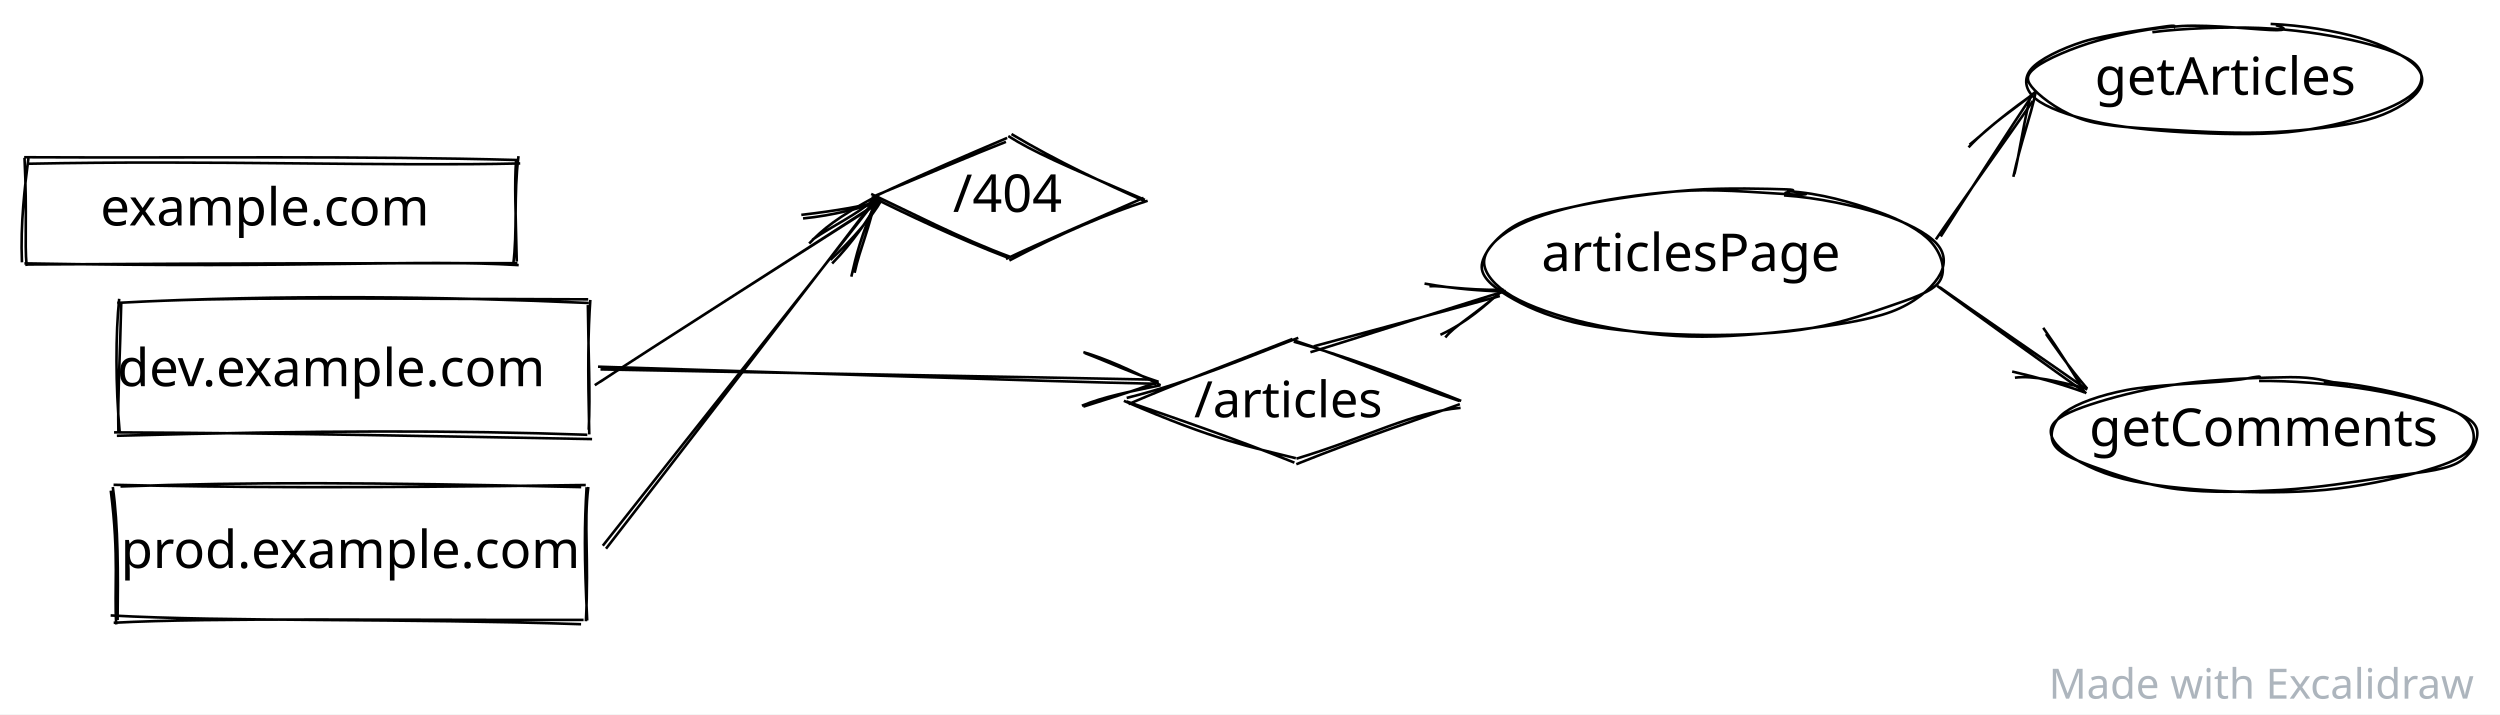
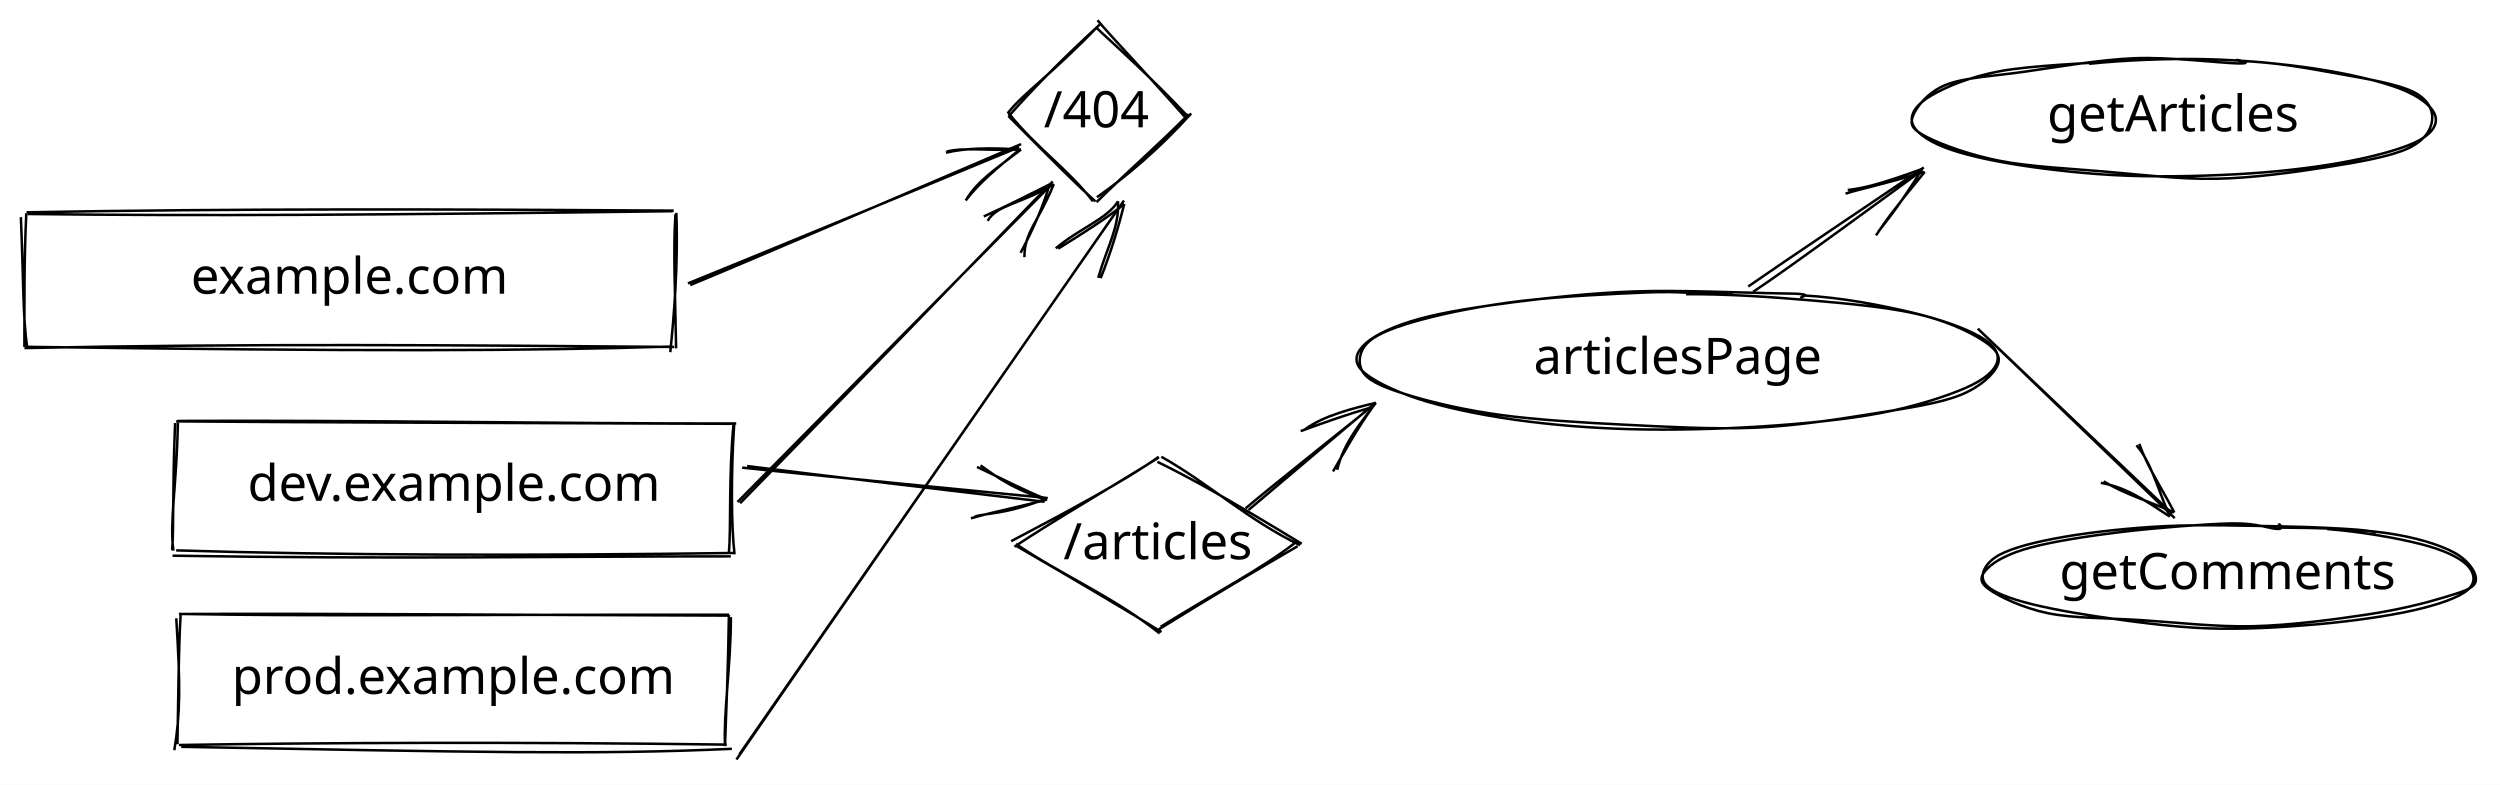
- <svg xmlns="http://www.w3.org/2000/svg" version="1.1" viewBox="0 0 956.641 273.34">
+ <svg xmlns="http://www.w3.org/2000/svg" version="1.1" viewBox="0 0 992.008 311.395">
  <defs>
    <style>
      @font-face {
        font-family: "Virgil";
        src: url("https://excalidraw.com/FG_Virgil.woff2");
      }
      @font-face {
        font-family: "Cascadia";
        src: url("https://excalidraw.com/Cascadia.woff2");
      }
    </style>
  </defs>
-   <rect x="0" y="0" width="956.641" height="273.34" fill="#ffffff" />
-   <g transform="translate(10 60.72266) rotate(0 93.75586 20.0625)">
-     <path d="M0.897 1.934 C69.774 0.501, 139.109 2.994, 189.057 1.82 M-0.755 -0.554 C64.576 -0.236, 128.19 -1.136, 188.447 0.518 M188.407 -0.973 C186.524 13.855, 188.039 27.964, 186.363 40.706 M187.48 0.564 C186.817 9.754, 187.301 19.698, 187.745 39.353 M188.486 40.723 C147.432 38.379, 111.832 42.085, -0.658 40.048 M187.972 39.977 C139.407 39.99, 90.886 39.965, 0.305 40.489 M-1.606 39.651 C-2.239 24.77, -0.47 10.367, 0.873 -0.089 M0.2 41.066 C-0.69 31.379, 0.466 22.482, -0.62 -0.331" stroke="#000000" stroke-width="1" fill="none" />
+   <rect x="0" y="0" width="992.008" height="311.395" fill="#ffffff" />
+   <g transform="translate(10 84.22266) rotate(0 128.7109 26.82617)">
+     <path d="M1.025 0.694 C70.242 1.535, 138.74 1.1, 256.918 -0.417 M0.541 0.02 C83.766 -1.509, 167.261 -1.234, 257.335 -0.65 M258.37 0.241 C259.196 20.706, 257.352 42.097, 255.974 55.523 M258.023 0.799 C257.094 15.318, 257.862 30.11, 258.29 54.012 M256.116 53.292 C198.202 55.096, 134.968 55.252, 1.221 53.407 M257.536 53.446 C172.637 52.734, 87.134 52.032, -0.291 53.89 M0.829 53.886 C-0.971 41.949, -0.634 27.435, -1.722 1.963 M-0.323 53.445 C-0.243 38.52, -0.532 20.724, 0.434 0.428" stroke="#000000" stroke-width="1" fill="none" />
  </g>
-   <g transform="translate(41.35352 68.28516) rotate(0 60 12.5)">
+   <g transform="translate(78.71094 98.54883) rotate(0 60 12.5)">
    <text x="60" y="18" font-family="Virgil, Segoe UI Emoji" font-size="20px" fill="#000000" text-anchor="middle" style="white-space: pre;" direction="ltr">example.com</text>
  </g>
-   <g transform="translate(45.5 115.0977) rotate(0 89.9707 25.5)">
-     <path d="M1.01 0.726 C42.303 -1.635, 87.429 -0.772, 179.583 -0.552 M-0.684 0.805 C62.178 -2.566, 124.76 -1.599, 179.773 0.844 M179.449 1.631 C179.608 19.83, 180.48 35.491, 179.777 49.332 M180.389 -0.328 C179.547 12.194, 179.354 24.763, 179.986 51.125 M181.061 52.924 C124.452 51.887, 67.894 50.674, -1.86 50.347 M179.244 51.274 C128.798 49.531, 77.064 49.526, -0.785 51.656 M-0.206 50.075 C-0.493 36.087, 0.43 21.974, 0.913 0.334 M0.314 50.4 C-1.327 32.725, -1.274 12.181, 0.114 -0.757" stroke="#000000" stroke-width="1" fill="none" />
+   <g transform="translate(69.14453 167.4023) rotate(0 111.002 25.82422)">
+     <path d="M1.295 -0.383 C75.969 -0.739, 153.303 0.722, 222.991 0.639 M0.765 -0.194 C58.651 0.252, 119.21 0.361, 221.146 0.766 M221.948 0.654 C219.927 21.269, 220.995 42.083, 220.076 52.025 M222.207 0.672 C220.887 20.223, 221.023 41.515, 222.324 52.559 M220.84 53.365 C154.634 53.326, 86.223 54.557, -0.68 53.095 M222.602 52.009 C143.143 53.128, 64.4 52.964, 0.752 50.99 M-0.307 51.089 C-1.983 40.179, 0.94 26.013, 1.455 0.383 M-0.838 50.959 C-0.082 40.803, -0.812 28.544, 0.334 0.451" stroke="#000000" stroke-width="1" fill="none" />
  </g>
-   <g transform="translate(49.20312 129.7695) rotate(0 77.5 12.5)">
+   <g transform="translate(102.6465 180.7266) rotate(0 77.5 12.5)">
    <text x="77.5" y="18" font-family="Virgil, Segoe UI Emoji" font-size="20px" fill="#000000" text-anchor="middle" style="white-space: pre;" direction="ltr">dev.example.com</text>
  </g>
-   <g transform="translate(44.13086 186.3398) rotate(0 89.9707 25.5)">
-     <path d="M1.981 -0.182 C50.449 -1.932, 96.428 -1.84, 178.268 0.058 M-0.675 -0.831 C44.504 0.193, 87.403 0.536, 180.014 -0.751 M180.994 0.016 C179.239 14.654, 181.28 26.274, 180.071 51.379 M180.338 0.092 C179.502 13.7, 179.37 26.867, 180.567 51.085 M178.221 52.52 C111.411 50.257, 42.349 51.604, -1.79 49.161 M179.181 50.863 C108.277 51.061, 37.545 49.924, -0.631 51.966 M0.354 52.608 C-0.53 39.431, 1.519 27.086, -1.742 1.403 M0.876 50.918 C1.079 33.335, 1.15 14.674, -0.97 0.018" stroke="#000000" stroke-width="1" fill="none" />
+   <g transform="translate(71.08984 243.6016) rotate(0 108.8008 26.24219)">
+     <path d="M-0.092 0.006 C54.525 1.023, 112.023 0.2, 218.255 0.33 M0.444 0.032 C63.703 -0.219, 126.197 0.397, 217.785 0.675 M218.936 1.27 C218.967 20.139, 215.879 39.617, 216.62 52.466 M218.137 0.435 C217.879 20.078, 216.952 42.898, 216.616 51.902 M219.321 53.526 C166.671 55.976, 116.145 54.84, 0.819 52.739 M217.316 51.86 C135.302 50.754, 54.026 51.09, -0.065 52.02 M-1.923 54.084 C0.461 39.572, 0.547 29.2, -1.146 1.737 M-0.685 51.709 C-0.299 32.439, -0.263 14.635, 0.583 0.48" stroke="#000000" stroke-width="1" fill="none" />
  </g>
-   <g transform="translate(50.60156 199.3398) rotate(0 83.5 12.5)">
+   <g transform="translate(96.39062 257.3438) rotate(0 83.5 12.5)">
    <text x="83.5" y="18" font-family="Virgil, Segoe UI Emoji" font-size="20px" fill="#000000" text-anchor="middle" style="white-space: pre;" direction="ltr">prod.example.com</text>
  </g>
-   <g transform="translate(431.2461 130.1836) rotate(0 63.80664 23.40234)">
-     <path d="M63.8 0.546 C83.112 6.03, 102.68 13.084, 127.893 23.227 M64.065 0.116 C86.357 7.414, 107.402 16.709, 127.3 23.28 M127.655 25.886 C109.044 27.558, 92.515 36.956, 64.845 45.328 M127.373 24.469 C108.768 31.31, 91.693 36.72, 64.798 47.449 M64.617 45.163 C48.129 41.036, 34.039 38.544, -1.194 23.189 M64.068 46.849 C40.022 37.154, 17.746 29.582, -0.185 23.405 M-0.115 22.083 C23.725 16.237, 48.709 5.435, 65.557 -0.906 M0.56 24.462 C18.747 16.626, 36.563 10.034, 63.338 -0.488" stroke="#000000" stroke-width="1" fill="none" />
+   <g transform="translate(399.3516 10) rotate(0 35.70508 35.0293)">
+     <path d="M36.137 -1.97 C43.215 6.373, 50.046 13.035, 71.185 36.796 M35.391 0.749 C45.533 10.154, 57.29 20.647, 71.486 35.659 M73.325 35.004 C60.891 48.804, 47.333 60.325, 35.911 68.248 M72.334 35.301 C60.682 47.177, 48.404 57.685, 35.763 70.207 M34.318 69.891 C24.942 57.539, 11.978 48.794, 0.761 34.758 M35.338 69.946 C27.606 63.006, 20.008 55.418, 0.798 36.048 M0.484 34.959 C7.01 26.625, 16.99 20.495, 36.949 -0.23 M0.895 36.128 C10.018 25.806, 20.814 14.664, 36.917 -0.154" stroke="#000000" stroke-width="1" fill="none" />
  </g>
-   <g transform="translate(453.9629 142.6895) rotate(0 39 12)">
-     <text x="39" y="17" font-family="Virgil, Segoe UI Emoji" font-size="19.234px" fill="#000000" text-anchor="middle" style="white-space: pre;" direction="ltr">/articles</text>
-   </g>
-   <g>
-     <g transform="translate(228.8354 141.3401) rotate(0 106.8002 2.240987)">
-       <path d="M0.955 0.009 C36.183 0.763, 176.244 3.118, 211.234 3.901 M-0.003 -1.032 C35.632 -0.007, 178.058 4.866, 213.604 5.514" stroke="#000000" stroke-width="1" fill="none" />
-     </g>
-     <g transform="translate(228.8354 141.3401) rotate(0 106.8002 2.240987)">
-       <path d="M185.158 13.913 C193.648 10.386, 203.202 8.607, 215.242 6.071 M185.709 14.271 C194.763 11.367, 202.937 8.967, 214.472 4.743" stroke="#000000" stroke-width="1" fill="none" />
-     </g>
-     <g transform="translate(228.8354 141.3401) rotate(0 106.8002 2.240987)">
-       <path d="M185.719 -6.601 C193.941 -4.202, 203.333 -0.058, 215.242 6.071 M186.269 -6.243 C195.231 -2.85, 203.233 1.049, 214.472 4.743" stroke="#000000" stroke-width="1" fill="none" />
-     </g>
-   </g>
-   <g transform="translate(333.8594 52.96875) rotate(0 51.67188 22.63477)">
-     <path d="M53.196 -1.67 C70.807 8.837, 89.088 17.36, 104.451 24.099 M51.963 -0.9 C61.348 5.026, 72.226 9.881, 104.234 23.502 M105.295 23.847 C89.59 28.954, 72.499 36.104, 52.379 46.716 M103.76 22.736 C83.85 31.515, 63.974 39.978, 51.076 46.134 M53.136 45.47 C33.989 38.48, 13.223 27.591, -0.501 21.239 M51.867 45.672 C32.562 38.288, 12.645 28.866, 0.157 22.605 M0.863 22 C19.324 14.417, 38.795 6.095, 51.077 1.305 M-0.248 22.749 C18.806 13.669, 39.548 4.937, 51.522 -0.192" stroke="#000000" stroke-width="1" fill="none" />
-   </g>
-   <g transform="translate(360.0312 63.10352) rotate(0 25.5 12.5)">
+   <g transform="translate(409.5566 32.5293) rotate(0 25.5 12.5)">
    <text x="25.5" y="18" font-family="Virgil, Segoe UI Emoji" font-size="20px" fill="#000000" text-anchor="middle" style="white-space: pre;" direction="ltr">/404</text>
  </g>
  <g>
-     <g transform="translate(228.0781 147.6914) rotate(0 53.90855 -35.34495)">
-       <path d="M-0.478 -0.301 C17.044 -11.826, 88.276 -57.352, 106.138 -68.711 M1.471 -1.504 C19.265 -13.399, 90.929 -58.936, 108.296 -70.389" stroke="#000000" stroke-width="1" fill="none" />
+     <g transform="translate(272.8438 112.3906) rotate(0 66.22359 -27.24268)">
+       <path d="M1.039 0.725 C23.083 -8.323, 110.56 -45.879, 132.322 -55.211 M0.125 0.06 C22.032 -8.757, 109.777 -44.94, 131.526 -54.001" stroke="#000000" stroke-width="1" fill="none" />
    </g>
-     <g transform="translate(228.0781 147.6914) rotate(0 53.90855 -35.34495)">
-       <path d="M89.683 -48.234 C98.461 -56.413, 105.836 -65.025, 109.101 -70.907 M90.341 -46.868 C97.982 -54.578, 104.452 -64.125, 107.795 -70.264" stroke="#000000" stroke-width="1" fill="none" />
+     <g transform="translate(272.8438 112.3906) rotate(0 66.22359 -27.24268)">
+       <path d="M110.613 -33.253 C115.262 -40.811, 121.915 -45.034, 132.293 -53.052 M110.335 -32.842 C115.925 -40.117, 122.935 -45.782, 131.756 -53.084" stroke="#000000" stroke-width="1" fill="none" />
    </g>
-     <g transform="translate(228.0781 147.6914) rotate(0 53.90855 -35.34495)">
-       <path d="M78.547 -65.471 C91.662 -66.989, 103.312 -68.986, 109.101 -70.907 M79.205 -64.105 C90.916 -65.232, 101.612 -68.238, 107.795 -70.264" stroke="#000000" stroke-width="1" fill="none" />
+     <g transform="translate(272.8438 112.3906) rotate(0 66.22359 -27.24268)">
+       <path d="M102.763 -52.214 C109.659 -54.06, 118.704 -52.504, 132.293 -53.052 M102.486 -51.803 C110.33 -53.643, 119.606 -53.838, 131.756 -53.084" stroke="#000000" stroke-width="1" fill="none" />
    </g>
  </g>
  <g>
-     <g transform="translate(231.4609 210.125) rotate(0 51.8711 -67.74952)">
-       <path d="M0.436 -0.167 C18.041 -22.815, 87.397 -112.76, 104.536 -135.332 M-0.794 -1.301 C16.806 -23.804, 86.773 -111.668, 103.938 -133.866" stroke="#000000" stroke-width="1" fill="none" />
+     <g transform="translate(292.8359 198.6523) rotate(0 62.34892 -62.80456)">
+       <path d="M0.837 1.033 C21.737 -20.232, 104.513 -105.593, 124.88 -126.642 M-0.182 0.529 C20.69 -20.68, 103.501 -104.204, 124.445 -125.505" stroke="#000000" stroke-width="1" fill="none" />
    </g>
-     <g transform="translate(231.4609 210.125) rotate(0 51.8711 -67.74952)">
-       <path d="M94.301 -104.254 C96.178 -112.352, 97.696 -119.24, 104.649 -135.459 M95.553 -105.728 C97.61 -115.291, 101.814 -124.016, 103.342 -134.073" stroke="#000000" stroke-width="1" fill="none" />
+     <g transform="translate(292.8359 198.6523) rotate(0 62.34892 -62.80456)">
+       <path d="M113.655 -96.609 C113.661 -106.767, 119.178 -110.39, 125.304 -125.593 M112.128 -98.337 C117.209 -107.757, 121.365 -117.411, 123.603 -125.457" stroke="#000000" stroke-width="1" fill="none" />
    </g>
-     <g transform="translate(231.4609 210.125) rotate(0 51.8711 -67.74952)">
-       <path d="M78.169 -116.937 C83.477 -122.442, 88.368 -126.679, 104.649 -135.459 M79.42 -118.412 C86.908 -123.631, 96.61 -128.033, 103.342 -134.073" stroke="#000000" stroke-width="1" fill="none" />
+     <g transform="translate(292.8359 198.6523) rotate(0 62.34892 -62.80456)">
+       <path d="M99.055 -111.031 C102.926 -117.585, 112.193 -117.504, 125.304 -125.593 M97.529 -112.758 C107.5 -117.285, 116.663 -121.993, 123.603 -125.457" stroke="#000000" stroke-width="1" fill="none" />
    </g>
  </g>
-   <g transform="translate(568.0195 72.48828) rotate(0 87.78125 28.24609)">
-     <path d="M114.638 2.279 C127.623 3.138, 141.704 6.225, 151.442 9.302 C161.18 12.378, 169.381 16.646, 173.065 20.738 C176.749 24.83, 176.436 29.51, 173.546 33.854 C170.656 38.198, 164.559 43.505, 155.726 46.802 C146.894 50.1, 133.46 52.06, 120.55 53.639 C107.641 55.219, 91.729 56.684, 78.268 56.279 C64.807 55.873, 51.063 53.775, 39.786 51.205 C28.509 48.636, 17.258 44.783, 10.606 40.861 C3.953 36.94, -0.201 32.02, -0.128 27.674 C-0.056 23.329, 4.597 18.463, 11.042 14.789 C17.487 11.115, 27.294 8.017, 38.543 5.628 C49.792 3.239, 65.258 1.073, 78.535 0.454 C91.813 -0.166, 110.949 1.689, 118.208 1.912 C125.468 2.136, 122.487 1.482, 122.091 1.793 M115.736 0.654 C128.412 1.338, 140.834 5.055, 150.032 8.299 C159.229 11.544, 166.906 15.633, 170.919 20.121 C174.932 24.608, 176.924 31.076, 174.109 35.224 C171.293 39.373, 162.908 41.923, 154.026 45.012 C145.145 48.101, 133.361 51.994, 120.82 53.758 C108.279 55.522, 92.517 55.923, 78.779 55.596 C65.04 55.269, 49.606 54.03, 38.39 51.796 C27.173 49.562, 18.051 45.863, 11.481 42.19 C4.91 38.516, -0.906 34.387, -1.032 29.754 C-1.158 25.121, 4.399 18.344, 10.726 14.39 C17.054 10.435, 25.55 8.387, 36.935 6.03 C48.321 3.672, 65.96 1.256, 79.04 0.247 C92.12 -0.763, 109.429 -0.223, 115.416 -0.026 C121.403 0.17, 115.718 0.908, 114.963 1.426" stroke="#000000" stroke-width="1" fill="none" />
+   <g>
+     <g transform="translate(292.8281 300.3594) rotate(0 76.27429 -109.8763)">
+       <path d="M0.561 -1.035 C25.968 -37.85, 127.889 -184.388, 153.152 -220.788 M-0.604 1.035 C24.607 -35.638, 126.476 -182.505, 152.352 -219.576" stroke="#000000" stroke-width="1" fill="none" />
+     </g>
+     <g transform="translate(292.8281 300.3594) rotate(0 76.27429 -109.8763)">
+       <path d="M142.955 -190.105 C146.381 -202.25, 151.394 -210.187, 150.792 -220.483 M143.914 -189.961 C148.088 -200.533, 150.926 -210.091, 153.29 -219.411" stroke="#000000" stroke-width="1" fill="none" />
+     </g>
+     <g transform="translate(292.8281 300.3594) rotate(0 76.27429 -109.8763)">
+       <path d="M126.107 -201.821 C135.598 -209.833, 146.668 -213.559, 150.792 -220.483 M127.066 -201.676 C137.219 -208.045, 146.003 -213.467, 153.29 -219.411" stroke="#000000" stroke-width="1" fill="none" />
+     </g>
  </g>
-   <g transform="translate(587.5254 85.71289) rotate(0 59.5 12.5)">
+   <g transform="translate(403.0078 182.4961) rotate(0 56.42578 33.91211)">
+     <path d="M57.825 -1.251 C76.503 9.217, 91.989 23.74, 112.894 33.855 M56.231 0.745 C69.008 7.026, 81.72 13.939, 113.538 33.278 M111.475 32.463 C96.33 44.112, 81.313 51.388, 57.522 66.219 M111.898 34.24 C95.427 43.811, 76.948 54.752, 56.83 67.231 M57.15 68.842 C38.55 54.113, 17.838 45.484, 0.134 33.343 M57.879 68.275 C44.663 60.104, 30.705 51.793, -0.108 33.91 M-1.798 32.259 C20.157 20.721, 44.186 7.86, 56.787 -1.257 M-0.497 34.45 C16.454 23.22, 33.842 13.366, 56.812 -0.958" stroke="#000000" stroke-width="1" fill="none" />
+   </g>
+   <g transform="translate(418.9336 203.9082) rotate(0 40.5 12.5)">
+     <text x="40.5" y="18" font-family="Virgil, Segoe UI Emoji" font-size="20px" fill="#000000" text-anchor="middle" style="white-space: pre;" direction="ltr">/articles</text>
+   </g>
+   <g>
+     <g transform="translate(294.9844 184.7109) rotate(0 60.13512 7.308706)">
+       <path d="M-0.484 0.833 C19.816 3.115, 100.58 10.888, 120.754 12.923 M1.463 0.224 C21.648 2.768, 99.247 12.039, 119.513 14.393" stroke="#000000" stroke-width="1" fill="none" />
+     </g>
+     <g transform="translate(294.9844 184.7109) rotate(0 60.13512 7.308706)">
+       <path d="M91.7 20.344 C96.362 18.67, 102.774 19.827, 119.453 13.4 M90.292 20.961 C100.223 18.126, 110.616 16.181, 120.466 13.472" stroke="#000000" stroke-width="1" fill="none" />
+     </g>
+     <g transform="translate(294.9844 184.7109) rotate(0 60.13512 7.308706)">
+       <path d="M94.108 -0.035 C98.126 2.62, 104.025 8.117, 119.453 13.4 M92.7 0.582 C101.727 4.762, 111.289 9.848, 120.466 13.472" stroke="#000000" stroke-width="1" fill="none" />
+     </g>
+   </g>
+   <g transform="translate(538.7812 116) rotate(0 126.9414 26.86719)">
+     <path d="M130.251 0.746 C146.134 0.609, 164.324 1.866, 179.57 3.165 C194.817 4.465, 210.442 5.966, 221.732 8.544 C233.022 11.123, 241.939 15.285, 247.31 18.637 C252.681 21.989, 255.374 24.954, 253.958 28.658 C252.543 32.363, 247.084 37.612, 238.819 40.862 C230.554 44.112, 217.892 46.016, 204.369 48.157 C190.846 50.298, 174.214 52.988, 157.682 53.709 C141.15 54.43, 121.956 53.32, 105.177 52.485 C88.398 51.651, 70.985 50.592, 57.007 48.701 C43.028 46.809, 30.384 43.863, 21.306 41.139 C12.228 38.415, 5.395 35.916, 2.537 32.356 C-0.32 28.795, 0.284 23.381, 4.159 19.775 C8.034 16.169, 15.658 13.446, 25.787 10.719 C35.916 7.992, 50.012 5.195, 64.933 3.413 C79.855 1.631, 102.945 0.496, 115.318 0.026 C127.691 -0.444, 133.531 0.534, 139.171 0.591 C144.812 0.649, 149.23 -0.124, 149.162 0.371 M176.982 1.238 C192.571 2.113, 207.815 5.183, 219.461 7.903 C231.107 10.622, 241.148 14.277, 246.856 17.556 C252.565 20.835, 254.655 24.184, 253.713 27.577 C252.77 30.97, 248.937 34.524, 241.202 37.915 C233.467 41.306, 220.773 45.379, 207.303 47.925 C193.833 50.472, 176.889 52.13, 160.382 53.193 C143.875 54.256, 124.674 54.75, 108.263 54.302 C91.852 53.855, 75.962 52.51, 61.915 50.507 C47.869 48.505, 34.07 45.576, 23.986 42.286 C13.903 38.997, 4.854 34.474, 1.412 30.77 C-2.03 27.066, -0.513 23.442, 3.336 20.063 C7.184 16.685, 14.686 13.199, 24.505 10.498 C34.325 7.797, 47.997 5.669, 62.252 3.858 C76.508 2.046, 93.166 0.218, 110.039 -0.369 C126.912 -0.956, 152.372 0.137, 163.49 0.336 C174.607 0.535, 174.723 0.508, 176.744 0.826 C178.764 1.145, 176.338 1.593, 175.612 2.245" stroke="#000000" stroke-width="1" fill="none" />
+   </g>
+   <g transform="translate(606.2227 130.3672) rotate(0 59.5 12.5)">
    <text x="59.5" y="18" font-family="Virgil, Segoe UI Emoji" font-size="20px" fill="#000000" text-anchor="middle" style="white-space: pre;" direction="ltr">articlesPage</text>
  </g>
  <g>
-     <g transform="translate(502.2773 133.2031) rotate(0 36.54623 -10.15429)">
-       <path d="M0.408 -0.683 C12.226 -3.93, 59.597 -16.558, 71.651 -19.928 M-0.837 1.573 C11.295 -2.012, 61.773 -18.297, 73.93 -21.882" stroke="#000000" stroke-width="1" fill="none" />
+     <g transform="translate(494.8672 201.6133) rotate(0 25.20075 -20.54932)">
+       <path d="M0.561 0.754 C8.953 -6.362, 42.79 -34.975, 51.006 -41.853 M-0.604 0.105 C7.571 -6.961, 41.26 -33.672, 50.051 -40.794" stroke="#000000" stroke-width="1" fill="none" />
    </g>
-     <g transform="translate(502.2773 133.2031) rotate(0 36.54623 -10.15429)">
-       <path d="M48.913 -5.097 C59.299 -9.946, 66.314 -16.574, 72.08 -21.659 M50.773 -4.073 C54.585 -8.742, 60.065 -11.222, 73.036 -22.283" stroke="#000000" stroke-width="1" fill="none" />
+     <g transform="translate(494.8672 201.6133) rotate(0 25.20075 -20.54932)">
+       <path d="M35.73 -15.179 C38.294 -26.26, 46.052 -34.996, 51.068 -41.76 M34.082 -14.535 C39.014 -23.088, 43.698 -31.492, 49.807 -40.118" stroke="#000000" stroke-width="1" fill="none" />
    </g>
-     <g transform="translate(502.2773 133.2031) rotate(0 36.54623 -10.15429)">
-       <path d="M42.826 -24.694 C55.342 -22.47, 64.561 -22.004, 72.08 -21.659 M44.686 -23.67 C50.019 -24.01, 56.848 -22.151, 73.036 -22.283" stroke="#000000" stroke-width="1" fill="none" />
+     <g transform="translate(494.8672 201.6133) rotate(0 25.20075 -20.54932)">
+       <path d="M22.894 -31.191 C30.122 -36.656, 42.429 -39.717, 51.068 -41.76 M21.247 -30.547 C30.344 -33.839, 39.187 -37.055, 49.807 -40.118" stroke="#000000" stroke-width="1" fill="none" />
    </g>
  </g>
-   <g transform="translate(776.2812 10) rotate(0 75.22852 20.76172)">
-     <path d="M47.33 2.323 C58.179 0.877, 75.64 0.201, 88.334 0.696 C101.028 1.191, 113.731 3.139, 123.493 5.295 C133.256 7.451, 142.729 10.472, 146.909 13.632 C151.089 16.792, 151.174 20.91, 148.574 24.254 C145.974 27.598, 139.533 30.974, 131.308 33.695 C123.083 36.415, 111.165 39.421, 99.223 40.577 C87.281 41.732, 72.038 41.32, 59.655 40.628 C47.271 39.936, 34.435 38.575, 24.922 36.426 C15.409 34.276, 6.568 31.068, 2.575 27.728 C-1.419 24.389, -2.082 20.019, 0.96 16.388 C4.002 12.757, 12.39 8.635, 20.825 5.943 C29.261 3.251, 45.698 1.112, 51.573 0.235 C57.449 -0.641, 55.586 0.17, 56.078 0.682 M92.583 -0.843 C104.42 -0.36, 117.501 1.85, 126.724 4.505 C135.946 7.16, 144.332 11.525, 147.917 15.087 C151.502 18.649, 151.331 22.403, 148.233 25.877 C145.134 29.351, 138.388 33.488, 129.327 35.932 C120.266 38.375, 106.265 39.901, 93.866 40.536 C81.468 41.171, 66.936 40.482, 54.938 39.741 C42.94 39, 30.665 38.641, 21.88 36.089 C13.096 33.537, 5.442 27.809, 2.232 24.43 C-0.978 21.05, -1.388 18.952, 2.62 15.813 C6.629 12.674, 16.951 8.24, 26.285 5.597 C35.618 2.955, 47.173 0.631, 58.619 -0.044 C70.066 -0.718, 88.982 1.595, 94.966 1.552 C100.949 1.508, 95.075 -0.359, 94.519 -0.306" stroke="#000000" stroke-width="1" fill="none" />
+   <g transform="translate(758.0117 23.19922) rotate(0 103.9961 23.41797)">
+     <path d="M70.942 2.12 C84.059 0.727, 101.692 -0.043, 116.61 0.27 C131.529 0.584, 147.513 2.052, 160.453 4.001 C173.393 5.951, 186.294 8.908, 194.25 11.967 C202.206 15.026, 206.918 18.932, 208.188 22.355 C209.458 25.779, 207.47 29.459, 201.871 32.508 C196.271 35.557, 185.779 38.463, 174.591 40.648 C163.404 42.832, 149.437 44.633, 134.745 45.615 C120.054 46.597, 101.644 47.082, 86.441 46.54 C71.237 45.998, 55.705 44.256, 43.525 42.364 C31.344 40.471, 20.49 38.011, 13.359 35.184 C6.228 32.358, 1.582 28.815, 0.738 25.405 C-0.106 21.995, 2.472 18.119, 8.295 14.724 C14.118 11.328, 23.463 7.305, 35.676 5.032 C47.888 2.758, 72.012 1.801, 81.571 1.083 C91.129 0.364, 92.786 0.393, 93.028 0.722 M130.381 0.962 C144.547 1.354, 158.698 4.084, 170.231 6.13 C181.764 8.176, 193.439 10.181, 199.578 13.239 C205.718 16.296, 207.468 20.708, 207.066 24.475 C206.664 28.241, 204.092 32.734, 197.168 35.838 C190.243 38.941, 178.149 41.113, 165.519 43.096 C152.889 45.078, 136.243 47.448, 121.386 47.733 C106.529 48.018, 90.667 45.988, 76.376 44.806 C62.086 43.625, 47.215 42.886, 35.643 40.644 C24.071 38.402, 12.728 34.27, 6.943 31.353 C1.159 28.436, -0.249 26.617, 0.934 23.141 C2.117 19.665, 6.675 13.472, 14.043 10.497 C21.41 7.522, 32.635 7.058, 45.139 5.292 C57.643 3.526, 74.906 0.453, 89.067 -0.099 C103.227 -0.652, 123.383 1.857, 130.102 1.977 C136.82 2.097, 130.104 0.42, 129.379 0.62" stroke="#000000" stroke-width="1" fill="none" />
  </g>
-   <g transform="translate(799.0098 18.26172) rotate(0 52.5 12.5)">
+   <g transform="translate(809.7656 34.11719) rotate(0 52.5 12.5)">
    <text x="52.5" y="18" font-family="Virgil, Segoe UI Emoji" font-size="20px" fill="#000000" text-anchor="middle" style="white-space: pre;" direction="ltr">getArticles</text>
  </g>
-   <g>
-     <g transform="translate(741.4196 91.69457) rotate(0 17.90657 -27.54958)">
-       <path d="M-0.639 -0.089 C5.356 -9.079, 30.609 -44.369, 36.452 -53.057 M1.226 -1.181 C7.115 -10.626, 30.139 -46.217, 36.07 -55.01" stroke="#000000" stroke-width="1" fill="none" />
-     </g>
-     <g transform="translate(741.4196 91.69457) rotate(0 17.90657 -27.54958)">
-       <path d="M28.996 -24.025 C31.822 -37.308, 35.586 -46.87, 37.606 -56.67 M29.389 -25.058 C31.105 -31.748, 31.825 -38.951, 35.477 -54.896" stroke="#000000" stroke-width="1" fill="none" />
-     </g>
-     <g transform="translate(741.4196 91.69457) rotate(0 17.90657 -27.54958)">
-       <path d="M11.854 -35.306 C20.596 -44.659, 30.194 -50.382, 37.606 -56.67 M12.247 -36.339 C17.74 -40.704, 22.217 -45.435, 35.477 -54.896" stroke="#000000" stroke-width="1" fill="none" />
-     </g>
+   <g transform="translate(785.7891 208.0078) rotate(0 98.10938 20.26367)">
+     <path d="M137.661 1.918 C151.044 2.953, 165.546 5.521, 174.78 7.894 C184.013 10.267, 189.967 13.116, 193.063 16.155 C196.158 19.194, 196.882 23.124, 193.351 26.127 C189.821 29.131, 181.848 31.91, 171.881 34.176 C161.914 36.442, 147.156 38.533, 133.548 39.725 C119.939 40.916, 104.758 41.847, 90.23 41.327 C75.702 40.808, 59.042 38.494, 46.379 36.607 C33.715 34.72, 21.776 32.384, 14.251 30.004 C6.725 27.624, 2.327 25.306, 1.225 22.326 C0.122 19.347, 2.266 15.018, 7.634 12.127 C13.003 9.237, 22.401 6.88, 33.438 4.982 C44.475 3.084, 59.443 1.426, 73.856 0.741 C88.269 0.056, 107.315 0.634, 119.916 0.87 C132.517 1.106, 143.426 1.694, 149.462 2.157 C155.498 2.62, 157.259 3.319, 156.132 3.648 M118.702 1.34 C133.036 1.428, 149.524 1.837, 161.089 3.494 C172.653 5.151, 182.174 8.085, 188.089 11.281 C194.003 14.476, 197.284 19.699, 196.575 22.668 C195.867 25.636, 191.018 26.893, 183.836 29.089 C176.654 31.285, 166.057 33.945, 153.484 35.843 C140.911 37.74, 123.343 40.103, 108.398 40.472 C93.453 40.84, 77.401 38.913, 63.813 38.055 C50.225 37.196, 36.995 37.401, 26.872 35.319 C16.749 33.237, 7.044 28.552, 3.072 25.561 C-0.899 22.57, 0.215 20.095, 3.043 17.373 C5.871 14.652, 11.151 11.621, 20.038 9.232 C28.926 6.843, 43.077 4.63, 56.369 3.039 C69.661 1.448, 89.515 -0.121, 99.79 -0.314 C110.065 -0.508, 114.93 1.875, 118.02 1.878 C121.109 1.88, 118.342 -0.244, 118.326 -0.298" stroke="#000000" stroke-width="1" fill="none" />
  </g>
-   <g transform="translate(784.4766 145.0625) rotate(0 81.08203 21.49414)">
-     <path d="M104.721 0.943 C116.86 1.58, 129.377 4.365, 138.397 6.713 C147.416 9.062, 155.192 11.617, 158.837 15.033 C162.482 18.448, 163.292 23.752, 160.268 27.209 C157.244 30.665, 149.873 33.239, 140.692 35.771 C131.512 38.304, 117.821 41.236, 105.186 42.404 C92.551 43.573, 77.752 43.489, 64.883 42.785 C52.013 42.081, 37.902 40.696, 27.969 38.18 C18.036 35.665, 9.746 31.196, 5.285 27.694 C0.825 24.191, -0.985 20.314, 1.205 17.164 C3.395 14.014, 10.121 11.378, 18.425 8.794 C26.729 6.209, 38.784 3.243, 51.03 1.655 C63.275 0.067, 82.198 -0.68, 91.896 -0.734 C101.594 -0.788, 105.457 0.793, 109.218 1.332 C112.979 1.871, 115.025 2.015, 114.462 2.5 M79.969 0.711 C92.479 0.604, 106.153 1.738, 117.818 3.389 C129.483 5.04, 142.378 7.984, 149.96 10.617 C157.542 13.25, 162.354 15.592, 163.31 19.187 C164.266 22.781, 161.576 29.117, 155.695 32.185 C149.814 35.253, 139.205 35.889, 128.025 37.594 C116.845 39.299, 101.823 41.659, 88.616 42.413 C75.409 43.168, 60.86 43.632, 48.782 42.122 C36.705 40.611, 24.059 36.255, 16.151 33.352 C8.242 30.449, 3.085 28.142, 1.333 24.703 C-0.419 21.265, 0.965 16.144, 5.64 12.721 C10.314 9.298, 18.986 6.164, 29.379 4.164 C39.771 2.163, 59.747 1.554, 67.996 0.717 C76.245 -0.12, 76.862 -0.663, 78.871 -0.857 C80.881 -1.052, 80.157 -1.053, 80.052 -0.449" stroke="#000000" stroke-width="1" fill="none" />
-   </g>
-   <g transform="translate(803.1641 152.6426) rotate(0 63 12.5)">
+   <g transform="translate(820.8984 215.7715) rotate(0 63 12.5)">
    <text x="63" y="18" font-family="Virgil, Segoe UI Emoji" font-size="20px" fill="#000000" text-anchor="middle" style="white-space: pre;" direction="ltr">getComments</text>
  </g>
  <g>
-     <g transform="translate(741.384 108.9413) rotate(0 28.56542 20.99216)">
-       <path d="M0.855 0.956 C10.366 7.771, 48.205 33.693, 57.287 40.189 M-0.156 0.413 C9.282 7.467, 47.297 34.813, 56.965 41.572" stroke="#000000" stroke-width="1" fill="none" />
+     <g transform="translate(694.2266 114.6133) rotate(0 34.31 -23.48804)">
+       <path d="M-0.517 -0.941 C11.189 -9.153, 57.566 -40.241, 69.137 -48.155 M1.412 1.179 C13.103 -6.38, 57.317 -38.865, 68.465 -47" stroke="#000000" stroke-width="1" fill="none" />
    </g>
-     <g transform="translate(741.384 108.9413) rotate(0 28.56542 20.99216)">
-       <path d="M29.638 35.583 C36.713 34.684, 45.494 36.878, 57.272 39.751 M28.578 33.229 C38.535 35.482, 48.337 38.301, 56.317 41.22" stroke="#000000" stroke-width="1" fill="none" />
+     <g transform="translate(694.2266 114.6133) rotate(0 34.31 -23.48804)">
+       <path d="M50.192 -21.207 C53.79 -26.7, 56.814 -30.987, 69.497 -46.395 M51.065 -22.65 C54.119 -26.692, 58.404 -31.413, 68.531 -47.588" stroke="#000000" stroke-width="1" fill="none" />
    </g>
-     <g transform="translate(741.384 108.9413) rotate(0 28.56542 20.99216)">
-       <path d="M41.531 18.859 C44.723 23.369, 49.717 30.886, 57.272 39.751 M40.471 16.505 C46.242 24.676, 51.824 33.428, 56.317 41.22" stroke="#000000" stroke-width="1" fill="none" />
+     <g transform="translate(694.2266 114.6133) rotate(0 34.31 -23.48804)">
+       <path d="M38.082 -37.774 C44.353 -39.768, 49.897 -40.608, 69.497 -46.395 M38.955 -39.217 C44.45 -39.83, 51.162 -41.232, 68.531 -47.588" stroke="#000000" stroke-width="1" fill="none" />
    </g>
  </g>
-   <g transform="translate(778.6406 253.3398) rotate(0 84 10)">
-     <text x="168" y="14" font-family="Virgil, Segoe UI Emoji" font-size="16px" fill="#adb5bd" text-anchor="end" style="white-space: pre;" direction="ltr">Made with Excalidraw</text>
+   <g>
+     <g transform="translate(785.8828 132.168) rotate(0 37.97835 35.83123)">
+       <path d="M0.237 -0.482 C13.066 11.876, 64.429 61.319, 77.054 73.442 M-1.097 -1.78 C11.556 10.282, 62.815 59.104, 76.04 71.607" stroke="#000000" stroke-width="1" fill="none" />
+     </g>
+     <g transform="translate(785.8828 132.168) rotate(0 37.97835 35.83123)">
+       <path d="M47.729 59.429 C57.809 61.267, 64.27 65.701, 75.076 72.798 M48.844 58.826 C56.864 63.753, 66.702 66.753, 76.882 71.158" stroke="#000000" stroke-width="1" fill="none" />
+     </g>
+     <g transform="translate(785.8828 132.168) rotate(0 37.97835 35.83123)">
+       <path d="M61.858 44.547 C67.518 50.976, 69.647 59.973, 75.076 72.798 M62.974 43.944 C66.42 53.493, 71.749 61.242, 76.882 71.158" stroke="#000000" stroke-width="1" fill="none" />
+     </g>
  </g>
</svg>
